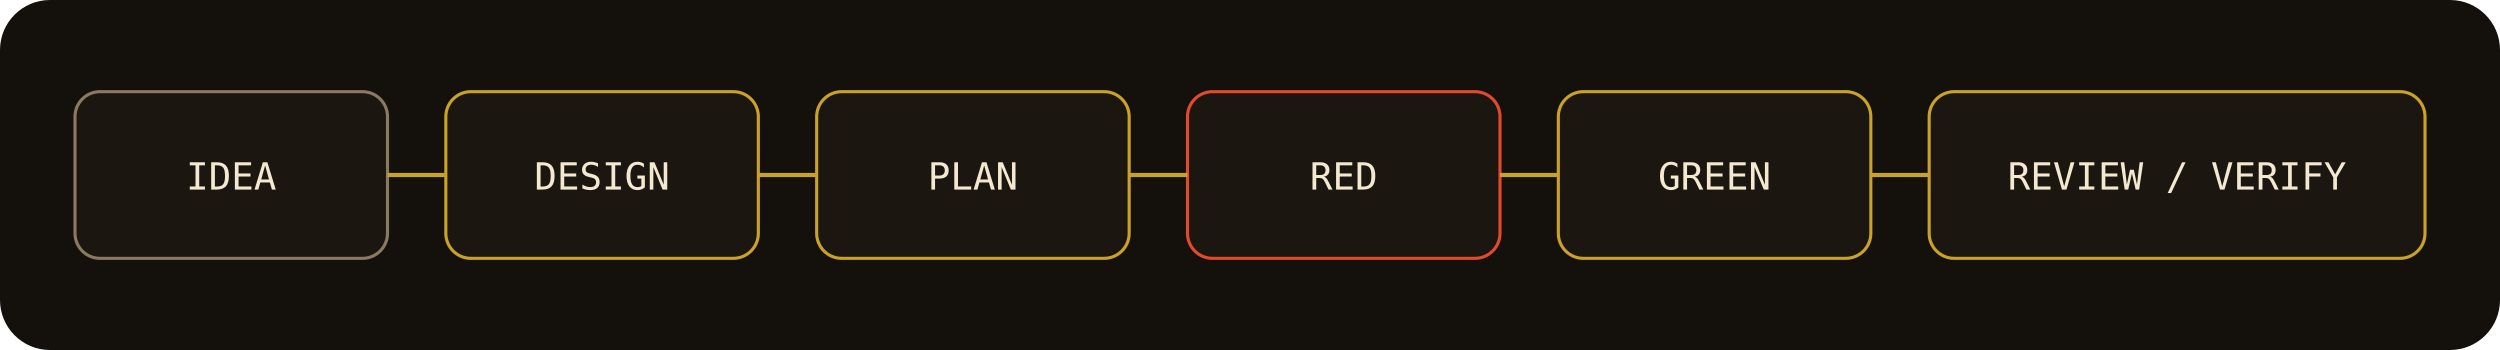
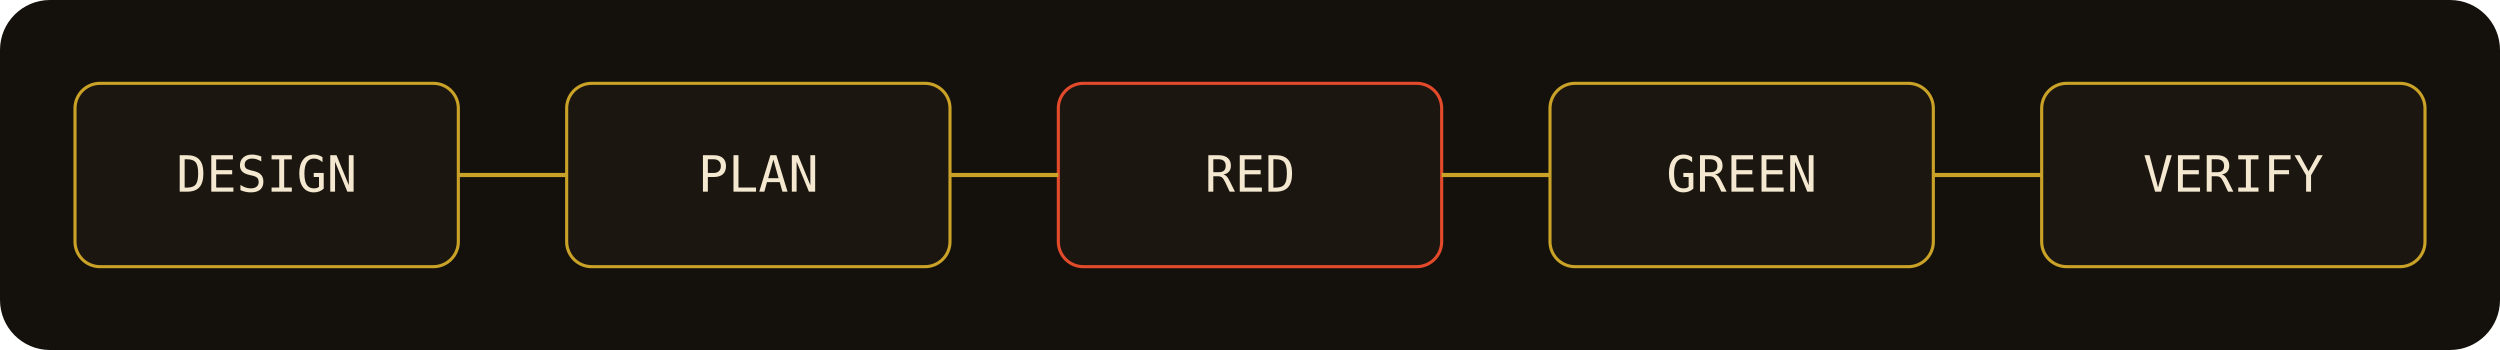
<svg xmlns="http://www.w3.org/2000/svg" width="1200" height="168" viewBox="0 0 1200 168" role="img" aria-labelledby="wf-title wf-desc">
  <rect width="1200" height="168" rx="24" fill="#14110C" />
-   <g font-family="ui-monospace, SFMono-Regular, Menlo, monospace" font-size="18" text-anchor="middle">
-     <g transform="translate(36 44)">
-       <rect width="150" height="80" rx="12" fill="#1B160F" stroke="#8A7A62" stroke-width="1.5" />
-       <text x="75" y="47" fill="#F4E8D0">IDEA</text>
+   <g font-family="ui-monospace, SFMono-Regular, Menlo, monospace" font-size="24" text-anchor="middle">
+     <g transform="translate(36 40)">
+       <rect width="184" height="88" rx="12" fill="#1B160F" stroke="#C9A227" stroke-width="1.5" />
+       <text x="92" y="52" fill="#F4E8D0">DESIGN</text>
    </g>
-     <g transform="translate(214 44)">
-       <rect width="150" height="80" rx="12" fill="#1B160F" stroke="#C9A227" stroke-width="1.5" />
-       <text x="75" y="47" fill="#F4E8D0">DESIGN</text>
+     <g transform="translate(272 40)">
+       <rect width="184" height="88" rx="12" fill="#1B160F" stroke="#C9A227" stroke-width="1.5" />
+       <text x="92" y="52" fill="#F4E8D0">PLAN</text>
    </g>
-     <g transform="translate(392 44)">
-       <rect width="150" height="80" rx="12" fill="#1B160F" stroke="#C9A227" stroke-width="1.5" />
-       <text x="75" y="47" fill="#F4E8D0">PLAN</text>
+     <g transform="translate(508 40)">
+       <rect width="184" height="88" rx="12" fill="#1B160F" stroke="#E24A2B" stroke-width="1.5" />
+       <text x="92" y="52" fill="#F4E8D0">RED</text>
    </g>
-     <g transform="translate(570 44)">
-       <rect width="150" height="80" rx="12" fill="#1B160F" stroke="#E24A2B" stroke-width="1.5" />
-       <text x="75" y="47" fill="#F4E8D0">RED</text>
+     <g transform="translate(744 40)">
+       <rect width="184" height="88" rx="12" fill="#1B160F" stroke="#C9A227" stroke-width="1.5" />
+       <text x="92" y="52" fill="#F4E8D0">GREEN</text>
    </g>
-     <g transform="translate(748 44)">
-       <rect width="150" height="80" rx="12" fill="#1B160F" stroke="#C9A227" stroke-width="1.5" />
-       <text x="75" y="47" fill="#F4E8D0">GREEN</text>
+     <g transform="translate(980 40)">
+       <rect width="184" height="88" rx="12" fill="#1B160F" stroke="#C9A227" stroke-width="1.5" />
+       <text x="92" y="52" fill="#F4E8D0">VERIFY</text>
    </g>
-     <g transform="translate(926 44)">
-       <rect width="238" height="80" rx="12" fill="#1B160F" stroke="#C9A227" stroke-width="1.5" />
-       <text x="119" y="47" fill="#F4E8D0">REVIEW / VERIFY</text>
-     </g>
-     <path d="M186 84 H214 M364 84 H392 M542 84 H570 M720 84 H748 M898 84 H926" stroke="#C9A227" stroke-width="2" fill="none" />
+     <path d="M220 84 H272 M456 84 H508 M692 84 H744 M928 84 H980" stroke="#C9A227" stroke-width="2" fill="none" />
  </g>
</svg>
